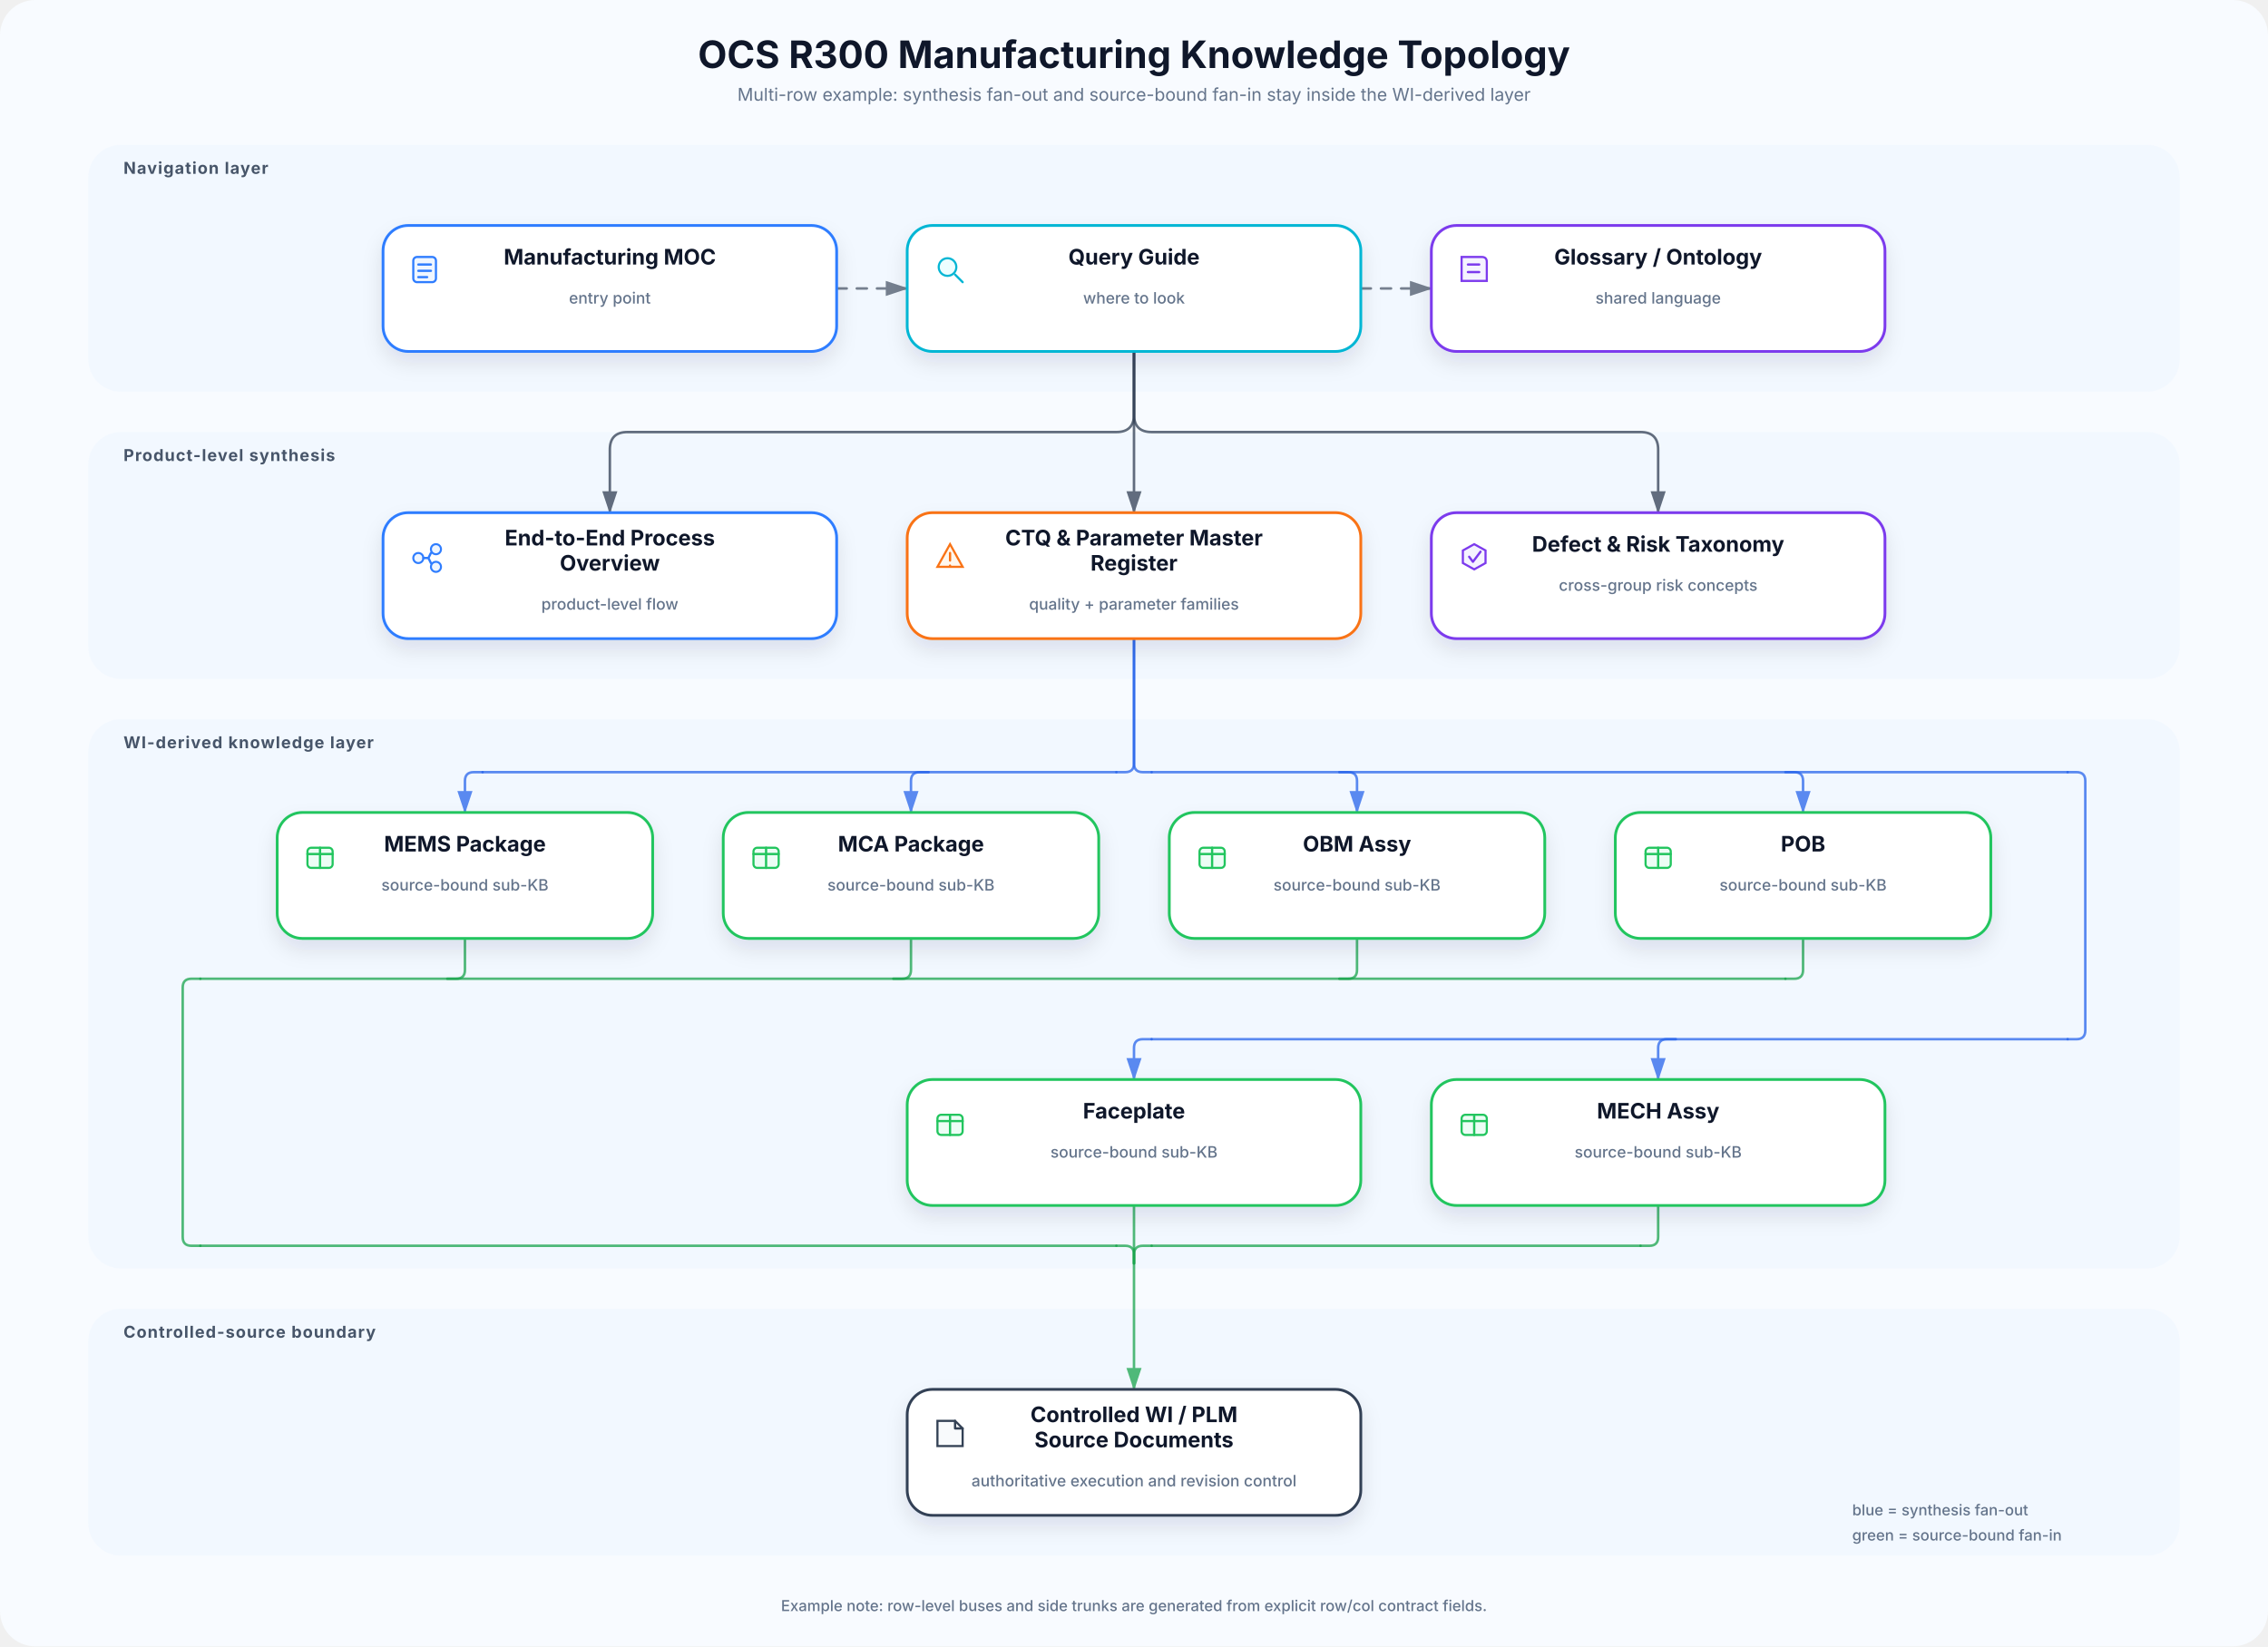
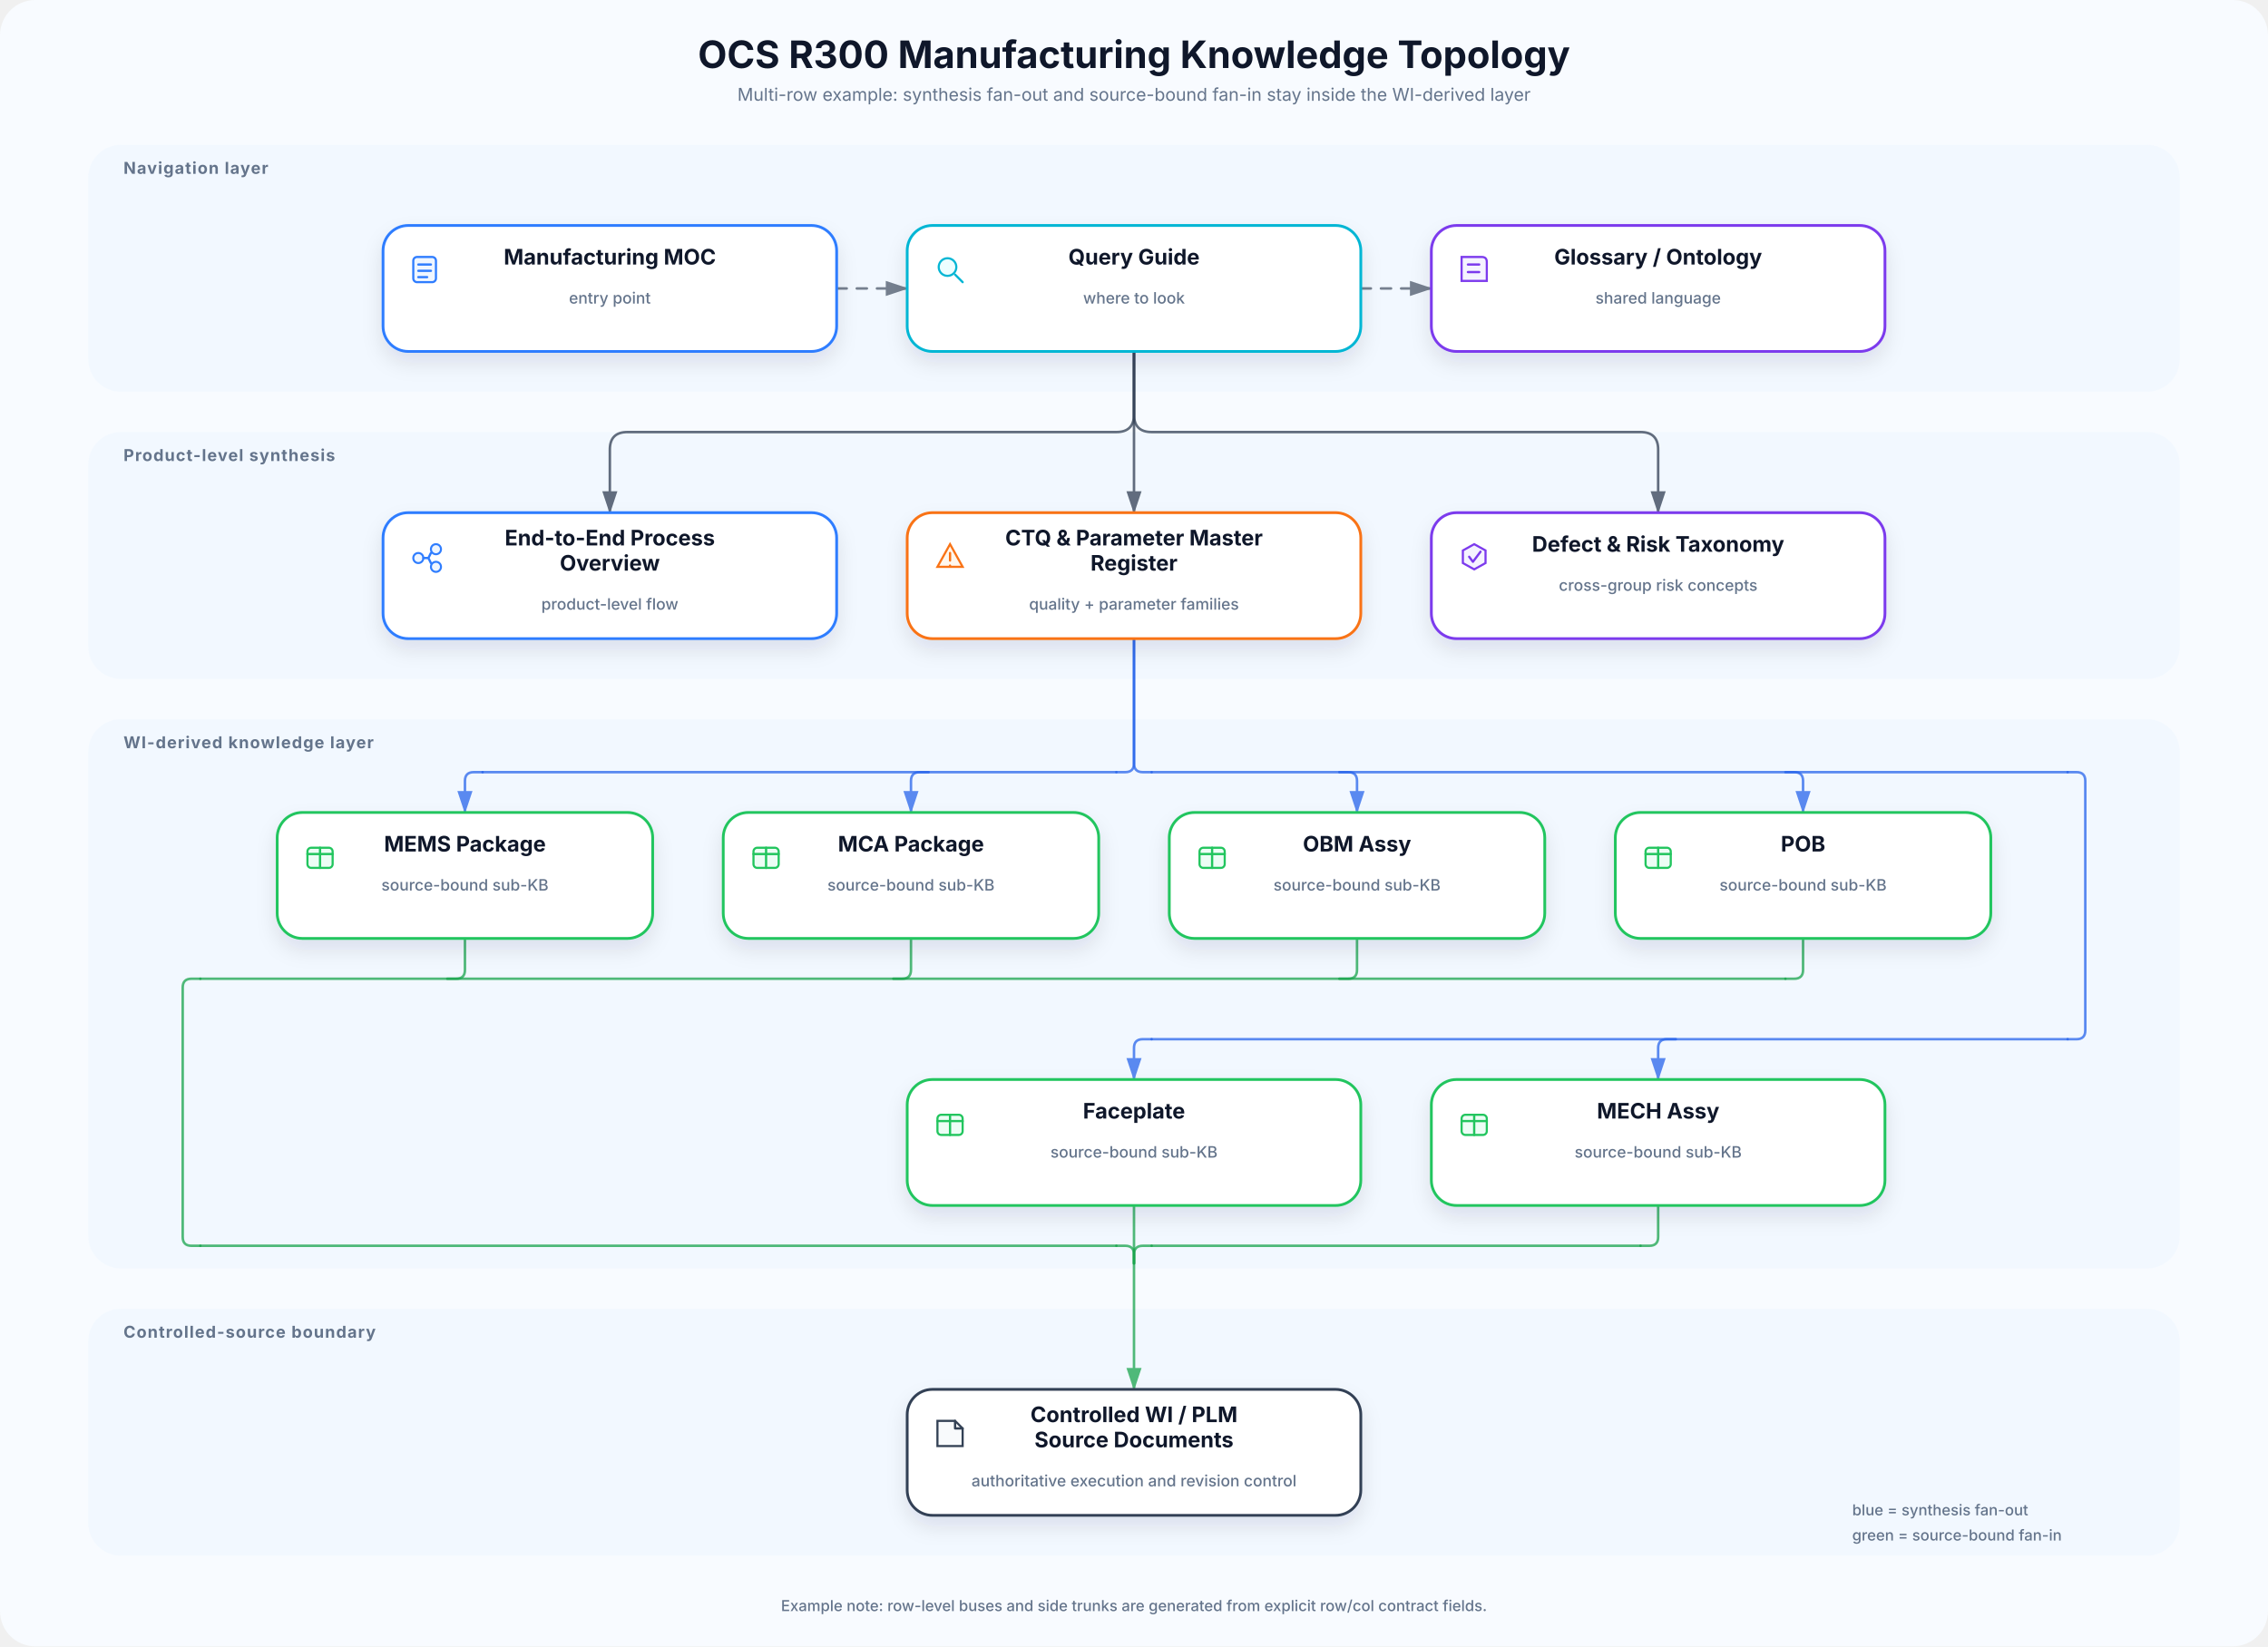
- <svg xmlns="http://www.w3.org/2000/svg" width="1800" height="1307" viewBox="0 0 1800 1307" role="img" aria-label="OCS R300 Manufacturing Knowledge Topology">
+ <svg xmlns="http://www.w3.org/2000/svg" width="1800" height="1307" viewBox="0 0 1800 1307" role="img" aria-label="OCS R300 Manufacturing Knowledge Topology" data-style="modern-tech">
  <defs>
    <filter id="shadow" x="-20%" y="-30%" width="140%" height="170%">
-       <feDropShadow dx="0" dy="8" stdDeviation="8" flood-color="#0F172A" flood-opacity="0.10" />
+       <feDropShadow dx="0" dy="8" stdDeviation="8" flood-color="#0F172A" flood-opacity="0.1" />
    </filter>
    <marker id="arrow" markerWidth="10" markerHeight="10" refX="8.5" refY="3" orient="auto" markerUnits="strokeWidth">
      <path d="M0,0 L0,6 L9,3 z" fill="#334155" />
    </marker>
    <marker id="arrow-fanout" markerWidth="10" markerHeight="10" refX="8.5" refY="3" orient="auto" markerUnits="strokeWidth">
      <path d="M0,0 L0,6 L9,3 z" fill="#2563EB" />
    </marker>
    <marker id="arrow-fanin" markerWidth="10" markerHeight="10" refX="8.5" refY="3" orient="auto" markerUnits="strokeWidth">
      <path d="M0,0 L0,6 L9,3 z" fill="#16A34A" />
    </marker>
    <style>
-     .title{font:700 30px Inter,Segoe UI,Aptos,Arial,sans-serif;fill:#0F172A}
+     .title{font:700 30px Inter,Segoe UI,Aptos,Arial,sans-serif;fill:#0F172A;letter-spacing:0;text-transform:none}
    .subtitle{font:400 14px Inter,Segoe UI,Aptos,Arial,sans-serif;fill:#64748B}
-     .group-label{font:700 13px Inter,Segoe UI,Aptos,Arial,sans-serif;fill:#475569;letter-spacing:.06em;text-transform:uppercase}
+     .group-label{font:700 13px Inter,Segoe UI,Aptos,Arial,sans-serif;fill:#64748B;letter-spacing:.06em;text-transform:uppercase}
    .card-title{font:700 17px Inter,Segoe UI,Aptos,Arial,sans-serif;fill:#0F172A}
    .card-sub{font:500 12.5px Inter,Segoe UI,Aptos,Arial,sans-serif;fill:#64748B}
-     .edge{fill:none;stroke:#334155;stroke-width:2;stroke-linecap:round;stroke-linejoin:round;opacity:.76}
-     .fanout{stroke:#2563EB;opacity:.74}
-     .fanin{stroke:#16A34A;opacity:.74}
+     .edge{fill:none;stroke:#334155;stroke-width:2;stroke-linecap:round;stroke-linejoin:round;opacity:0.76}
+     .fanout{stroke:#2563EB;opacity:0.74}
+     .fanin{stroke:#16A34A;opacity:0.74}
    .route-shared{marker-end:none}
-     .edge-dashed{stroke-dasharray:8 8;opacity:.66}
+     .edge-dashed{stroke-dasharray:8 8;opacity:0.66}
    .note{font:500 12px Inter,Segoe UI,Aptos,Arial,sans-serif;fill:#64748B}
+     .mono{font-family:Inter,Segoe UI,Aptos,Arial,sans-serif}
    .icon-line{fill:none;stroke-width:1.8;stroke-linecap:round;stroke-linejoin:round}
  </style>
  </defs>
  <rect x="0" y="0" width="1800" height="1307" rx="28" fill="#F8FBFF" />
  <text x="900.0" y="54" text-anchor="middle" class="title">OCS R300 Manufacturing Knowledge Topology</text>
  <text x="900.0" y="80" text-anchor="middle" class="subtitle">Multi-row example: synthesis fan-out and source-bound fan-in stay inside the WI-derived layer</text>
-   <rect x="70" y="115" width="1660" height="196" rx="26" fill="#EEF6FF" opacity="0.58" />
+   <rect x="70" y="115" width="1660" height="196" rx="26" fill="#EEF6FF" fill-opacity="0.58" />
  <text x="98" y="138" class="group-label">Navigation layer</text>
-   <rect x="70" y="343" width="1660" height="196" rx="26" fill="#EEF6FF" opacity="0.58" />
+   <rect x="70" y="343" width="1660" height="196" rx="26" fill="#EEF6FF" fill-opacity="0.58" />
  <text x="98" y="366" class="group-label">Product-level synthesis</text>
-   <rect x="70" y="571" width="1660" height="436" rx="26" fill="#EEF6FF" opacity="0.58" />
+   <rect x="70" y="571" width="1660" height="436" rx="26" fill="#EEF6FF" fill-opacity="0.58" />
  <text x="98" y="594" class="group-label">WI-derived knowledge layer</text>
-   <rect x="70" y="1039" width="1660" height="196" rx="26" fill="#EEF6FF" opacity="0.58" />
+   <rect x="70" y="1039" width="1660" height="196" rx="26" fill="#EEF6FF" fill-opacity="0.58" />
  <text x="98" y="1062" class="group-label">Controlled-source boundary</text>
  <path d="M 900.0 507.0 L 900.0 606.0 Q 900.0 613.0 893.0 613.0 L 886.0 613.0" class="edge fanout route-shared branch" />
  <path d="M 900.0 507.0 L 900.0 606.0 Q 900.0 613.0 907.0 613.0 L 914.0 613.0" class="edge fanout route-shared branch" />
  <path d="M 1641.0 613.0 L 1648.0 613.0 Q 1655.0 613.0 1655.0 620.0 L 1655.0 818.0 Q 1655.0 825.0 1648.0 825.0 L 1641.0 825.0" class="edge fanout route-shared trunk" />
  <path d="M 383.0 613.0 L 886.0 613.0" class="edge fanout route-shared bus" />
  <path d="M 914.0 613.0 L 1641.0 613.0" class="edge fanout route-shared bus" />
  <path d="M 383.0 613.0 L 376.0 613.0 Q 369.0 613.0 369.0 620.0 L 369.0 645.0" class="edge fanout terminal" marker-end="url(#arrow-fanout)" />
  <path d="M 737.0 613.0 L 730.0 613.0 Q 723.0 613.0 723.0 620.0 L 723.0 645.0" class="edge fanout terminal" marker-end="url(#arrow-fanout)" />
  <path d="M 1063.0 613.0 L 1070.0 613.0 Q 1077.0 613.0 1077.0 620.0 L 1077.0 645.0" class="edge fanout terminal" marker-end="url(#arrow-fanout)" />
  <path d="M 1417.0 613.0 L 1424.0 613.0 Q 1431.0 613.0 1431.0 620.0 L 1431.0 645.0" class="edge fanout terminal" marker-end="url(#arrow-fanout)" />
  <path d="M 914.0 825.0 L 1641.0 825.0" class="edge fanout route-shared bus" />
  <path d="M 914.0 825.0 L 907.0 825.0 Q 900.0 825.0 900.0 832.0 L 900.0 857.0" class="edge fanout terminal" marker-end="url(#arrow-fanout)" />
  <path d="M 1330.0 825.0 L 1323.0 825.0 Q 1316.0 825.0 1316.0 832.0 L 1316.0 857.0" class="edge fanout terminal" marker-end="url(#arrow-fanout)" />
  <path d="M 159.0 777.0 L 152.0 777.0 Q 145.0 777.0 145.0 784.0 L 145.0 982.0 Q 145.0 989.0 152.0 989.0 L 159.0 989.0" class="edge fanin route-shared trunk" />
  <path d="M 369.0 745.0 L 369.0 770.0 Q 369.0 777.0 362.0 777.0 L 355.0 777.0" class="edge fanin route-shared branch" />
  <path d="M 723.0 745.0 L 723.0 770.0 Q 723.0 777.0 716.0 777.0 L 709.0 777.0" class="edge fanin route-shared branch" />
  <path d="M 1077.0 745.0 L 1077.0 770.0 Q 1077.0 777.0 1070.0 777.0 L 1063.0 777.0" class="edge fanin route-shared branch" />
  <path d="M 1431.0 745.0 L 1431.0 770.0 Q 1431.0 777.0 1424.0 777.0 L 1417.0 777.0" class="edge fanin route-shared branch" />
  <path d="M 159.0 777.0 L 1417.0 777.0" class="edge fanin route-shared bus" />
  <path d="M 1316.0 957.0 L 1316.0 982.0 Q 1316.0 989.0 1309.0 989.0 L 1302.0 989.0" class="edge fanin route-shared branch" />
  <path d="M 159.0 989.0 L 886.0 989.0" class="edge fanin route-shared bus" />
  <path d="M 914.0 989.0 L 1302.0 989.0" class="edge fanin route-shared bus" />
  <path d="M 886.0 989.0 L 893.0 989.0 Q 900.0 989.0 900.0 996.0 L 900.0 1003.0" class="edge fanin route-shared merge" />
  <path d="M 914.0 989.0 L 907.0 989.0 Q 900.0 989.0 900.0 996.0 L 900.0 1003.0" class="edge fanin route-shared merge" />
  <path d="M 900.0 957.0 L 900.0 1103.0" class="edge fanin terminal" marker-end="url(#arrow-fanin)" />
  <path d="M 664.0 229.0 L 720.0 229.0" class="edge edge-dashed" marker-end="url(#arrow)" />
  <path d="M 1080.0 229.0 L 1136.0 229.0" class="edge edge-dashed" marker-end="url(#arrow)" />
  <path d="M 900.0 279 L 900.0 329.0 Q 900.0 343.0 886.0 343.0 L 498.0 343.0 Q 484.0 343.0 484.0 357.0 L 484.0 407" class="edge" marker-end="url(#arrow)" />
  <path d="M 900.0 279 L 900.0 407" class="edge" marker-end="url(#arrow)" />
  <path d="M 900.0 279 L 900.0 329.0 Q 900.0 343.0 914.0 343.0 L 1302.0 343.0 Q 1316.0 343.0 1316.0 357.0 L 1316.0 407" class="edge" marker-end="url(#arrow)" />
  <g id="node-moc" class="card node-card">
    <rect x="304.0" y="179" width="360" height="100" rx="20" fill="#FFFFFF" stroke="#2F7DFF" stroke-width="2.2" filter="url(#shadow)" />
    <rect x="328.0" y="204" width="18" height="20" rx="3" fill="#EFF6FF" stroke="#2F7DFF" stroke-width="1.7" />
    <path d="M332.0,210 H342.0 M332.0,215 H342.0 M332.0,220 H339.0" class="icon-line" stroke="#2F7DFF" />
    <text x="484.0" y="210" text-anchor="middle" class="card-title">Manufacturing MOC</text>
    <text x="484.0" y="241" text-anchor="middle" class="card-sub">entry point</text>
  </g>
  <g id="node-query" class="card node-card">
    <rect x="720.0" y="179" width="360" height="100" rx="20" fill="#FFFFFF" stroke="#06B6D4" stroke-width="2.2" filter="url(#shadow)" />
    <circle cx="752.0" cy="212" r="7" fill="#ECFEFF" stroke="#06B6D4" stroke-width="1.7" />
    <path d="M758.0,218 L764.0,224" class="icon-line" stroke="#06B6D4" />
    <text x="900.0" y="210" text-anchor="middle" class="card-title">Query Guide</text>
    <text x="900.0" y="241" text-anchor="middle" class="card-sub">where to look</text>
  </g>
  <g id="node-glossary" class="card node-card">
    <rect x="1136.0" y="179" width="360" height="100" rx="20" fill="#FFFFFF" stroke="#7C3AED" stroke-width="2.2" filter="url(#shadow)" />
    <path d="M1160.0,204 H1176.0 Q1180.0,204 1180.0,208 V223 H1160.0 Z" fill="#F5F3FF" stroke="#7C3AED" stroke-width="1.7" />
    <path d="M1165.0,210 H1174.0 M1165.0,216 H1174.0" class="icon-line" stroke="#7C3AED" />
    <text x="1316.0" y="210" text-anchor="middle" class="card-title">Glossary / Ontology</text>
    <text x="1316.0" y="241" text-anchor="middle" class="card-sub">shared language</text>
  </g>
  <g id="node-process" class="card node-card">
    <rect x="304.0" y="407" width="360" height="100" rx="20" fill="#FFFFFF" stroke="#2F7DFF" stroke-width="2.2" filter="url(#shadow)" />
    <circle cx="332.0" cy="443" r="4" fill="#EFF6FF" stroke="#2F7DFF" stroke-width="1.6" />
    <circle cx="346.0" cy="436" r="4" fill="#EFF6FF" stroke="#2F7DFF" stroke-width="1.6" />
    <circle cx="346.0" cy="450" r="4" fill="#EFF6FF" stroke="#2F7DFF" stroke-width="1.6" />
    <path d="M336.0,443 H340.0 M342.0,439 L340.0,443 L342.0,447" class="icon-line" stroke="#2F7DFF" />
    <text x="484.0" y="433" text-anchor="middle" class="card-title">End-to-End Process</text>
    <text x="484.0" y="453" text-anchor="middle" class="card-title">Overview</text>
    <text x="484.0" y="484" text-anchor="middle" class="card-sub">product-level flow</text>
  </g>
  <g id="node-ctq" class="card node-card">
    <rect x="720.0" y="407" width="360" height="100" rx="20" fill="#FFFFFF" stroke="#F97316" stroke-width="2.2" filter="url(#shadow)" />
    <path d="M754.0,432 L764.0,450 H744.0 Z" fill="#FFF7ED" stroke="#F97316" stroke-width="1.7" />
    <path d="M754.0,439 V445 M754.0,449 V449" class="icon-line" stroke="#F97316" />
    <text x="900.0" y="433" text-anchor="middle" class="card-title">CTQ &amp; Parameter Master</text>
    <text x="900.0" y="453" text-anchor="middle" class="card-title">Register</text>
    <text x="900.0" y="484" text-anchor="middle" class="card-sub">quality + parameter families</text>
  </g>
  <g id="node-risk" class="card node-card">
    <rect x="1136.0" y="407" width="360" height="100" rx="20" fill="#FFFFFF" stroke="#7C3AED" stroke-width="2.2" filter="url(#shadow)" />
    <path d="M1170.0,432 L1179.0,437 V447 L1170.0,452 L1161.0,447 V437 Z" fill="#F5F3FF" stroke="#7C3AED" stroke-width="1.7" />
    <path d="M1166.0,442 L1169.0,446 L1175.0,438" class="icon-line" stroke="#7C3AED" />
    <text x="1316.0" y="438" text-anchor="middle" class="card-title">Defect &amp; Risk Taxonomy</text>
    <text x="1316.0" y="469" text-anchor="middle" class="card-sub">cross-group risk concepts</text>
  </g>
  <g id="node-mems" class="card node-card">
    <rect x="220.0" y="645" width="298.0" height="100" rx="20" fill="#FFFFFF" stroke="#22C55E" stroke-width="2.2" filter="url(#shadow)" />
    <rect x="244.0" y="673" width="20" height="16" rx="3" fill="#ECFDF5" stroke="#22C55E" stroke-width="1.7" />
    <path d="M244.0,678 H264.0 M254.0,673 V689" class="icon-line" stroke="#22C55E" />
    <text x="369.0" y="676" text-anchor="middle" class="card-title">MEMS Package</text>
    <text x="369.0" y="707" text-anchor="middle" class="card-sub">source-bound sub-KB</text>
  </g>
  <g id="node-mca" class="card node-card">
    <rect x="574.0" y="645" width="298.0" height="100" rx="20" fill="#FFFFFF" stroke="#22C55E" stroke-width="2.2" filter="url(#shadow)" />
    <rect x="598.0" y="673" width="20" height="16" rx="3" fill="#ECFDF5" stroke="#22C55E" stroke-width="1.7" />
    <path d="M598.0,678 H618.0 M608.0,673 V689" class="icon-line" stroke="#22C55E" />
    <text x="723.0" y="676" text-anchor="middle" class="card-title">MCA Package</text>
    <text x="723.0" y="707" text-anchor="middle" class="card-sub">source-bound sub-KB</text>
  </g>
  <g id="node-obm" class="card node-card">
    <rect x="928.0" y="645" width="298.0" height="100" rx="20" fill="#FFFFFF" stroke="#22C55E" stroke-width="2.2" filter="url(#shadow)" />
    <rect x="952.0" y="673" width="20" height="16" rx="3" fill="#ECFDF5" stroke="#22C55E" stroke-width="1.7" />
    <path d="M952.0,678 H972.0 M962.0,673 V689" class="icon-line" stroke="#22C55E" />
    <text x="1077.0" y="676" text-anchor="middle" class="card-title">OBM Assy</text>
    <text x="1077.0" y="707" text-anchor="middle" class="card-sub">source-bound sub-KB</text>
  </g>
  <g id="node-pob" class="card node-card">
    <rect x="1282.0" y="645" width="298.0" height="100" rx="20" fill="#FFFFFF" stroke="#22C55E" stroke-width="2.2" filter="url(#shadow)" />
    <rect x="1306.0" y="673" width="20" height="16" rx="3" fill="#ECFDF5" stroke="#22C55E" stroke-width="1.7" />
    <path d="M1306.0,678 H1326.0 M1316.0,673 V689" class="icon-line" stroke="#22C55E" />
    <text x="1431.0" y="676" text-anchor="middle" class="card-title">POB</text>
    <text x="1431.0" y="707" text-anchor="middle" class="card-sub">source-bound sub-KB</text>
  </g>
  <g id="node-faceplate" class="card node-card">
    <rect x="720.0" y="857" width="360" height="100" rx="20" fill="#FFFFFF" stroke="#22C55E" stroke-width="2.2" filter="url(#shadow)" />
    <rect x="744.0" y="885" width="20" height="16" rx="3" fill="#ECFDF5" stroke="#22C55E" stroke-width="1.7" />
    <path d="M744.0,890 H764.0 M754.0,885 V901" class="icon-line" stroke="#22C55E" />
    <text x="900.0" y="888" text-anchor="middle" class="card-title">Faceplate</text>
    <text x="900.0" y="919" text-anchor="middle" class="card-sub">source-bound sub-KB</text>
  </g>
  <g id="node-mech" class="card node-card">
    <rect x="1136.0" y="857" width="360" height="100" rx="20" fill="#FFFFFF" stroke="#22C55E" stroke-width="2.2" filter="url(#shadow)" />
    <rect x="1160.0" y="885" width="20" height="16" rx="3" fill="#ECFDF5" stroke="#22C55E" stroke-width="1.7" />
    <path d="M1160.0,890 H1180.0 M1170.0,885 V901" class="icon-line" stroke="#22C55E" />
    <text x="1316.0" y="888" text-anchor="middle" class="card-title">MECH Assy</text>
    <text x="1316.0" y="919" text-anchor="middle" class="card-sub">source-bound sub-KB</text>
  </g>
  <g id="node-controlled_sources" class="card node-card">
    <rect x="720.0" y="1103" width="360" height="100" rx="20" fill="#FFFFFF" stroke="#334155" stroke-width="2.2" filter="url(#shadow)" />
    <path d="M744.0,1128 H758.0 L764.0,1134 V1148 H744.0 Z" fill="#F8FAFC" stroke="#334155" stroke-width="1.7" />
    <path d="M758.0,1128 V1134 H764.0" class="icon-line" stroke="#334155" />
    <text x="900.0" y="1129" text-anchor="middle" class="card-title">Controlled WI / PLM</text>
    <text x="900.0" y="1149" text-anchor="middle" class="card-title">Source Documents</text>
    <text x="900.0" y="1180" text-anchor="middle" class="card-sub">authoritative execution and revision control</text>
  </g>
  <text x="1470" y="1203" class="note" fill="#2563EB">blue = synthesis fan-out</text>
  <text x="1470" y="1223" class="note" fill="#16A34A">green = source-bound fan-in</text>
  <text x="900.0" y="1279" text-anchor="middle" class="note">Example note: row-level buses and side trunks are generated from explicit row/col contract fields.</text>
</svg>
